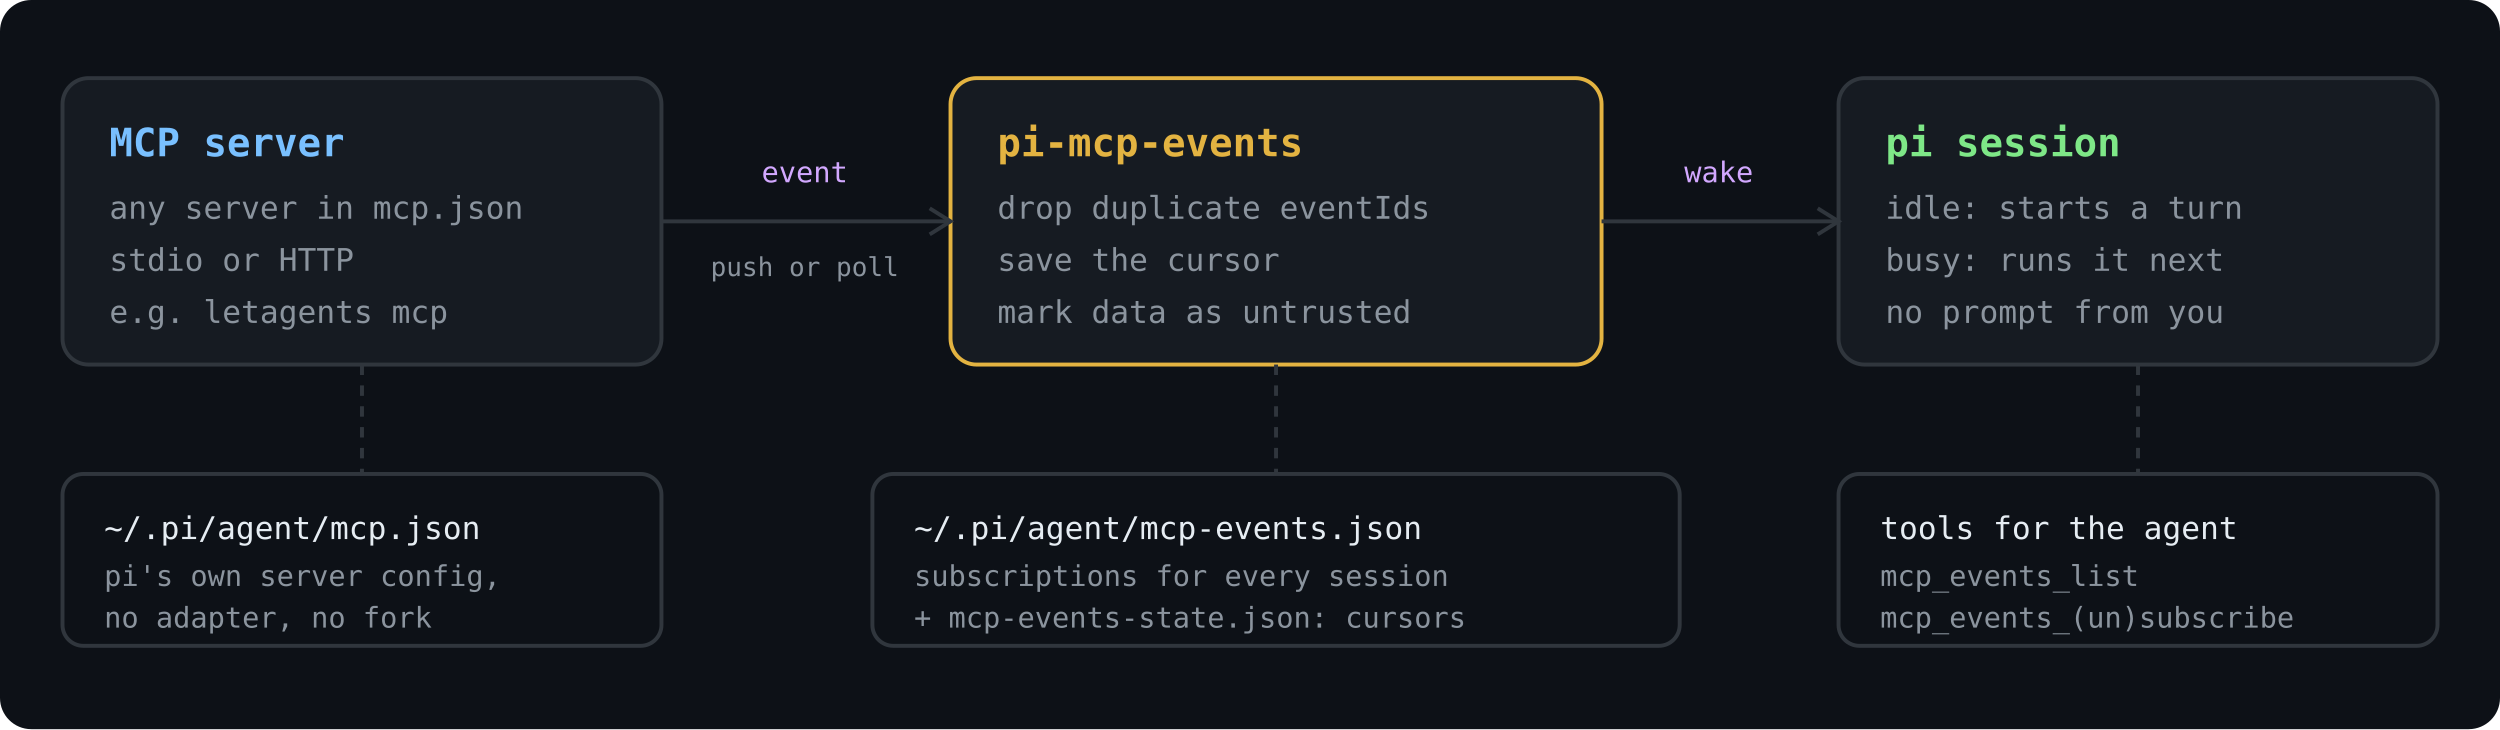
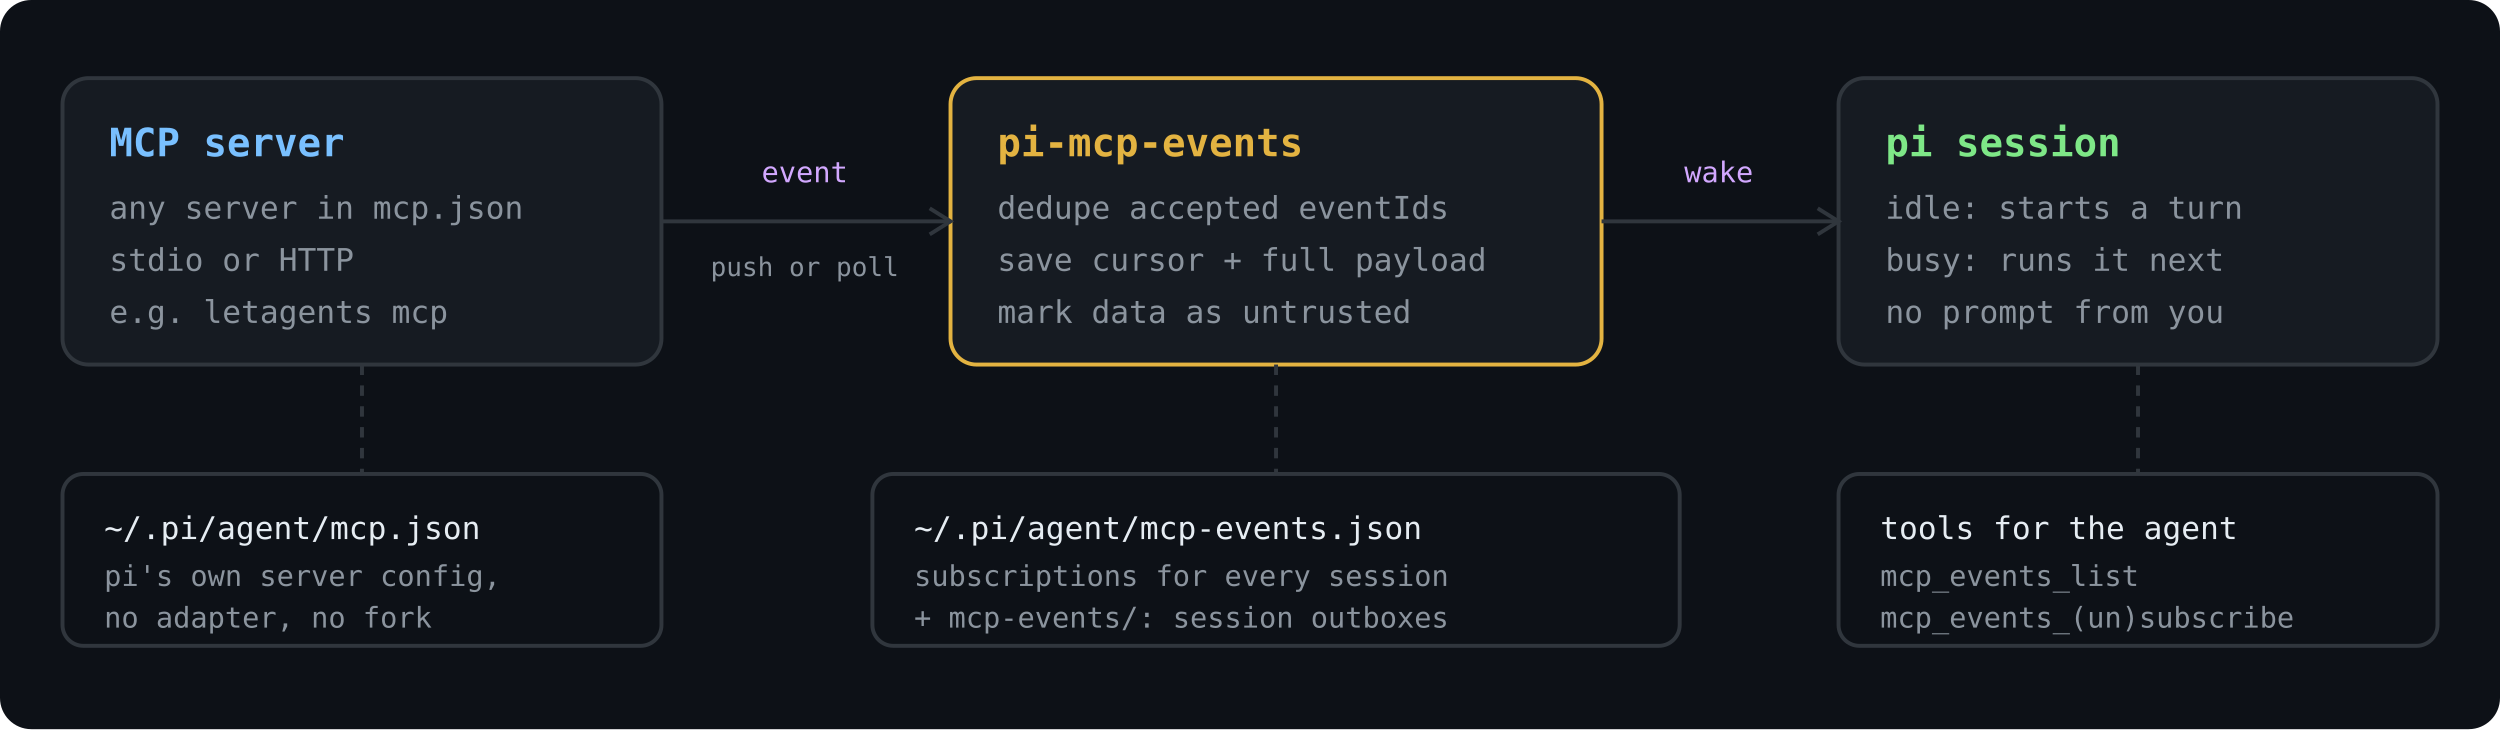
<svg xmlns="http://www.w3.org/2000/svg" viewBox="0 50 960 280" width="960" height="280" role="img" aria-labelledby="t d">
  <style>
.h{font-family:-apple-system,BlinkMacSystemFont,Segoe UI,Helvetica,Arial,sans-serif}
.m{font-family:ui-monospace,SFMono-Regular,Menlo,Consolas,monospace}
@media (prefers-reduced-motion: reduce){.dot{display:none}}
</style>
  <rect y="50" width="960" height="280" rx="12" fill="#0d1117" />
  <rect x="24" y="80" width="230" height="110" rx="10" fill="#161b22" stroke="#30363d" stroke-width="1.5" />
  <text x="42" y="110" fill="#79c0ff" class="m" font-size="15" font-weight="700">MCP server</text>
  <text x="42" y="134" fill="#8b949e" class="m" font-size="12">any server in mcp.json</text>
  <text x="42" y="154" fill="#8b949e" class="m" font-size="12">stdio or HTTP</text>
  <text x="42" y="174" fill="#8b949e" class="m" font-size="12">e.g. letagents mcp</text>
  <rect x="365" y="80" width="250" height="110" rx="10" fill="#161b22" stroke="#e3b341" stroke-width="1.5" />
  <text x="383" y="110" fill="#e3b341" class="m" font-size="15" font-weight="700">pi-mcp-events</text>
-   <text x="383" y="134" fill="#8b949e" class="m" font-size="12">drop duplicate eventIds</text>
-   <text x="383" y="154" fill="#8b949e" class="m" font-size="12">save the cursor</text>
+   <text x="383" y="134" fill="#8b949e" class="m" font-size="12">dedupe accepted eventIds</text>
+   <text x="383" y="154" fill="#8b949e" class="m" font-size="12">save cursor + full payload</text>
  <text x="383" y="174" fill="#8b949e" class="m" font-size="12">mark data as untrusted</text>
  <rect x="706" y="80" width="230" height="110" rx="10" fill="#161b22" stroke="#30363d" stroke-width="1.5" />
  <text x="724" y="110" fill="#7ee787" class="m" font-size="15" font-weight="700">pi session</text>
  <text x="724" y="134" fill="#8b949e" class="m" font-size="12">idle: starts a turn</text>
  <text x="724" y="154" fill="#8b949e" class="m" font-size="12">busy: runs it next</text>
  <text x="724" y="174" fill="#8b949e" class="m" font-size="12">no prompt from you</text>
  <path id="a1" d="M254,135 L365,135" fill="none" stroke="#30363d" stroke-width="1.5" />
  <path d="M357,130 L365,135 L357,140" fill="none" stroke="#30363d" stroke-width="1.5" />
  <text x="309" y="120" fill="#d2a8ff" class="m" font-size="11" text-anchor="middle">event</text>
  <text x="309" y="156" fill="#8b949e" class="m" font-size="10" text-anchor="middle">push or poll</text>
  <path id="a2" d="M615,135 L706,135" fill="none" stroke="#30363d" stroke-width="1.5" />
  <path d="M698,130 L706,135 L698,140" fill="none" stroke="#30363d" stroke-width="1.5" />
  <text x="660" y="120" fill="#d2a8ff" class="m" font-size="11" text-anchor="middle">wake</text>
  <path d="M490,190 L490,232" fill="none" stroke="#30363d" stroke-width="1.5" stroke-dasharray="4 4" />
  <rect x="335" y="232" width="310" height="66" rx="8" fill="#0d1117" stroke="#30363d" stroke-width="1.5" />
  <text x="351" y="257" fill="#e6edf3" class="m" font-size="12">~/.pi/agent/mcp-events.json</text>
  <text x="351" y="275" fill="#8b949e" class="m" font-size="11">subscriptions for every session</text>
-   <text x="351" y="291" fill="#8b949e" class="m" font-size="11">+ mcp-events-state.json: cursors</text>
+   <text x="351" y="291" fill="#8b949e" class="m" font-size="11">+ mcp-events/: session outboxes</text>
  <path d="M139,190 L139,232" fill="none" stroke="#30363d" stroke-width="1.5" stroke-dasharray="4 4" />
  <rect x="24" y="232" width="230" height="66" rx="8" fill="#0d1117" stroke="#30363d" stroke-width="1.5" />
  <text x="40" y="257" fill="#e6edf3" class="m" font-size="12">~/.pi/agent/mcp.json</text>
  <text x="40" y="275" fill="#8b949e" class="m" font-size="11">pi's own server config,</text>
  <text x="40" y="291" fill="#8b949e" class="m" font-size="11">no adapter, no fork</text>
  <path d="M821,190 L821,232" fill="none" stroke="#30363d" stroke-width="1.5" stroke-dasharray="4 4" />
  <rect x="706" y="232" width="230" height="66" rx="8" fill="#0d1117" stroke="#30363d" stroke-width="1.5" />
  <text x="722" y="257" fill="#e6edf3" class="m" font-size="12">tools for the agent</text>
  <text x="722" y="275" fill="#8b949e" class="m" font-size="11">mcp_events_list</text>
  <text x="722" y="291" fill="#8b949e" class="m" font-size="11">mcp_events_(un)subscribe</text>
  <circle class="dot" r="5" fill="#d2a8ff">
    <animateMotion dur="3s" repeatCount="indefinite" keyPoints="0;1;1" keyTimes="0;0.45;1" calcMode="linear" path="M254,135 L365,135" />
    <animate attributeName="opacity" values="1;1;0;0" keyTimes="0;0.45;0.46;1" dur="3s" repeatCount="indefinite" />
  </circle>
  <circle class="dot" r="5" fill="#d2a8ff" opacity="0">
    <animateMotion dur="3s" repeatCount="indefinite" keyPoints="0;0;1;1" keyTimes="0;0.55;0.9;1" calcMode="linear" path="M615,135 L706,135" />
    <animate attributeName="opacity" values="0;0;1;1;0" keyTimes="0;0.54;0.55;0.9;1" dur="3s" repeatCount="indefinite" />
  </circle>
</svg>
